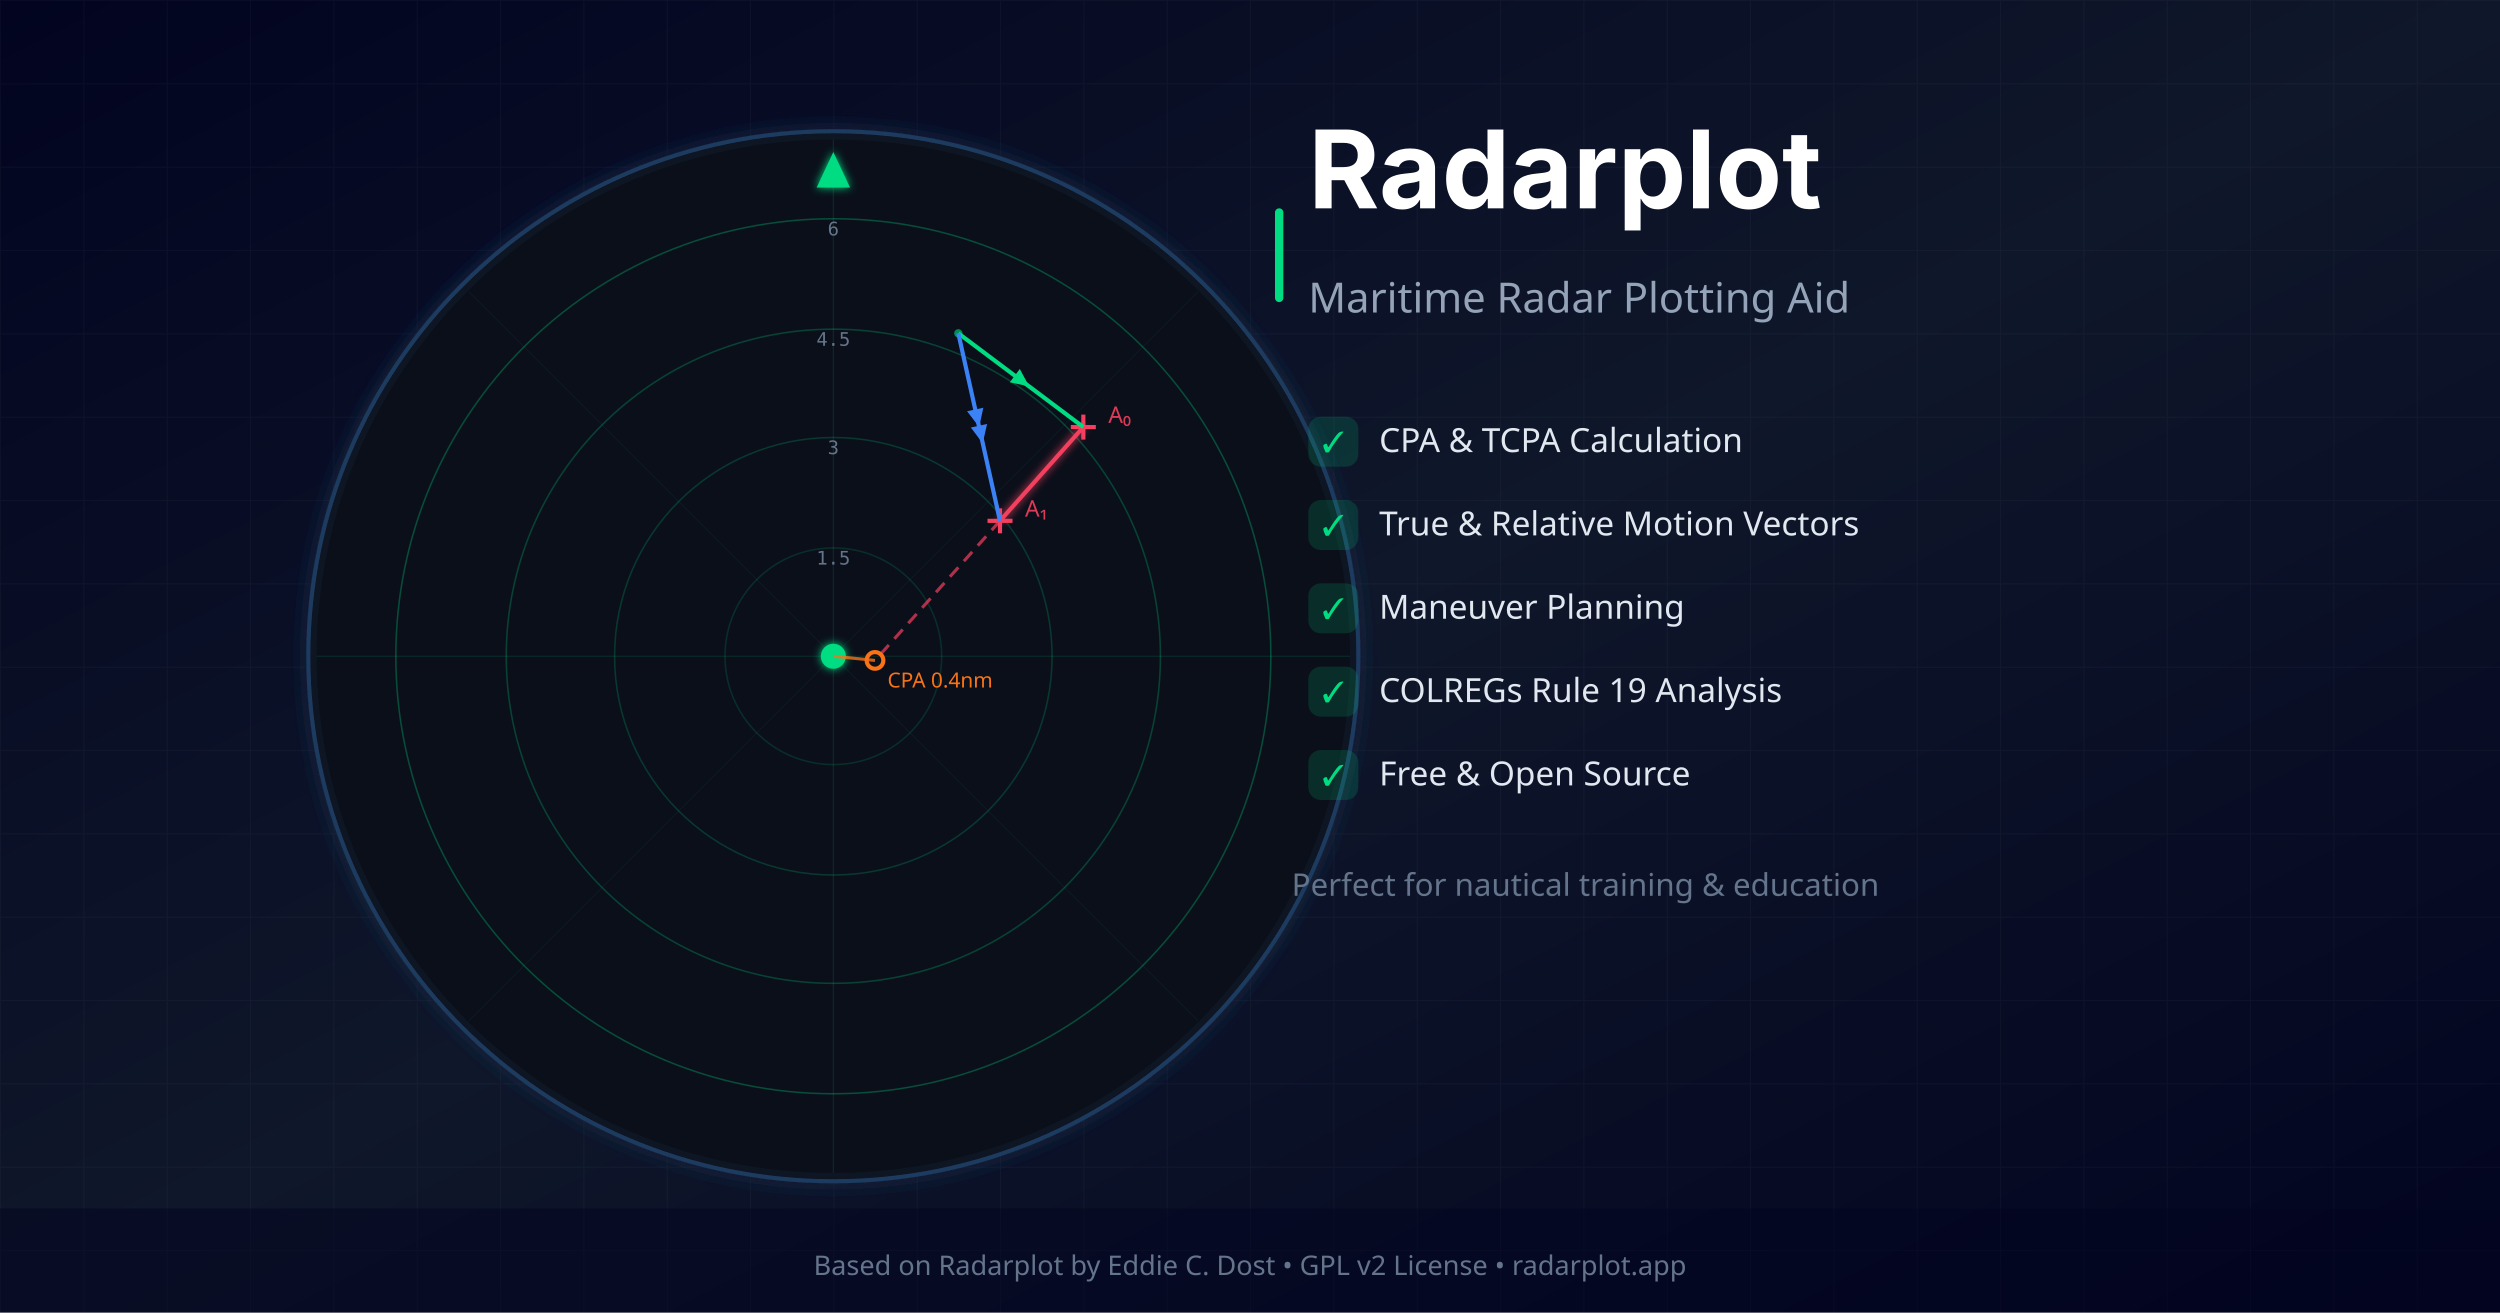
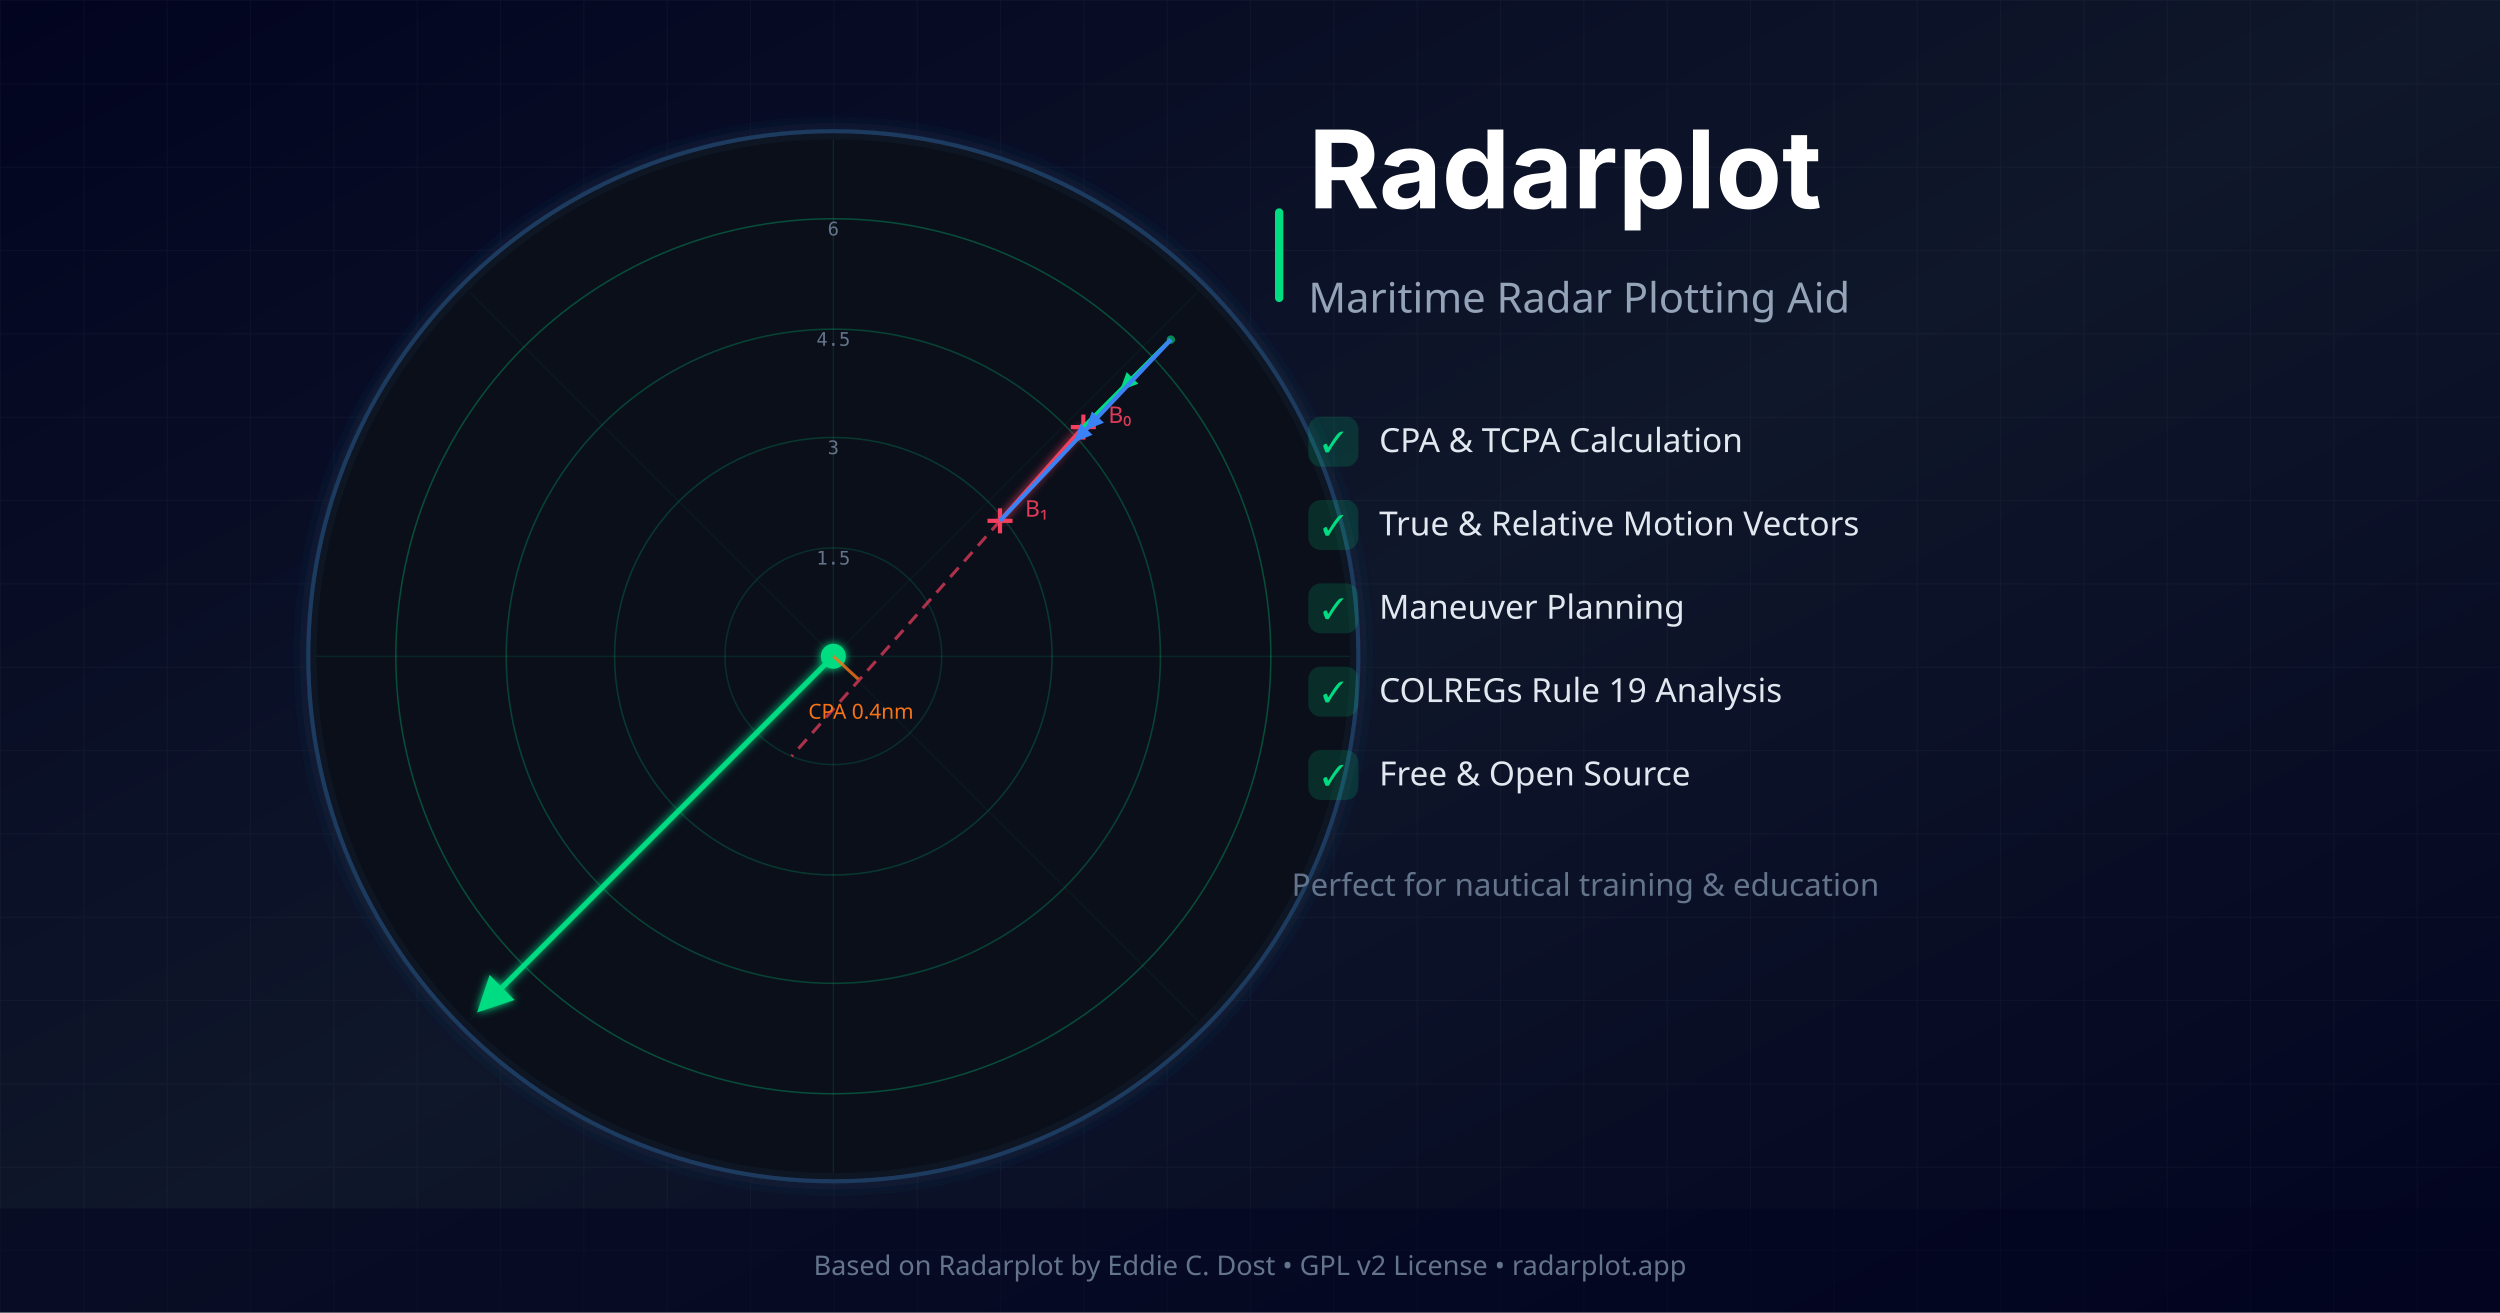
<svg xmlns="http://www.w3.org/2000/svg" viewBox="0 0 1200 630">
  <defs>
    <linearGradient id="bgGradient" x1="0%" y1="0%" x2="100%" y2="100%">
      <stop offset="0%" style="stop-color:#020420" />
      <stop offset="50%" style="stop-color:#0f172a" />
      <stop offset="100%" style="stop-color:#020420" />
    </linearGradient>
    <filter id="glow" x="-50%" y="-50%" width="200%" height="200%">
      <feGaussianBlur stdDeviation="2" result="coloredBlur" />
      <feMerge>
        <feMergeNode in="coloredBlur" />
        <feMergeNode in="SourceGraphic" />
      </feMerge>
    </filter>
    <filter id="softGlow" x="-50%" y="-50%" width="200%" height="200%">
      <feGaussianBlur stdDeviation="4" result="coloredBlur" />
      <feMerge>
        <feMergeNode in="coloredBlur" />
        <feMergeNode in="SourceGraphic" />
      </feMerge>
    </filter>
  </defs>
  <rect width="1200" height="630" fill="url(#bgGradient)" />
  <g opacity="0.03">
    <pattern id="grid" width="40" height="40" patternUnits="userSpaceOnUse">
      <path d="M 40 0 L 0 0 0 40" fill="none" stroke="#ffffff" stroke-width="1" />
    </pattern>
    <rect width="1200" height="630" fill="url(#grid)" />
  </g>
  <g transform="translate(140, 55)">
    <circle cx="260" cy="260" r="252" fill="#0c1222" stroke="#1e3a5f" stroke-width="2" filter="url(#softGlow)" />
    <circle cx="260" cy="260" r="248" fill="#0a0f1a" />
    <circle cx="260" cy="260" r="210" fill="none" stroke="#00dc82" stroke-width="0.75" opacity="0.3" />
    <circle cx="260" cy="260" r="157" fill="none" stroke="#00dc82" stroke-width="0.75" opacity="0.25" />
    <circle cx="260" cy="260" r="105" fill="none" stroke="#00dc82" stroke-width="0.75" opacity="0.2" />
    <circle cx="260" cy="260" r="52" fill="none" stroke="#00dc82" stroke-width="0.75" opacity="0.15" />
    <line x1="260" y1="12" x2="260" y2="508" stroke="#00dc82" stroke-width="0.5" opacity="0.15" />
    <line x1="12" y1="260" x2="508" y2="260" stroke="#00dc82" stroke-width="0.5" opacity="0.15" />
    <line x1="85" y1="85" x2="435" y2="435" stroke="#00dc82" stroke-width="0.3" opacity="0.1" />
    <line x1="435" y1="85" x2="85" y2="435" stroke="#00dc82" stroke-width="0.3" opacity="0.1" />
-     <line x1="260" y1="260" x2="260" y2="25" stroke="#00dc82" stroke-width="2.5" filter="url(#glow)" />
-     <polygon points="260,18 252,35 268,35" fill="#00dc82" filter="url(#glow)" />
+     <line x1="260" y1="260" x2="94" y2="426" stroke="#00dc82" stroke-width="2.5" filter="url(#glow)" />
+     <polygon points="89,431 107,425 95,413" fill="#00dc82" filter="url(#glow)" />
    <circle cx="260" cy="260" r="6" fill="#00dc82" filter="url(#glow)" />
    <g transform="translate(380, 150)">
      <line x1="-6" y1="0" x2="6" y2="0" stroke="#f43f5e" stroke-width="2" />
      <line x1="0" y1="-6" x2="0" y2="6" stroke="#f43f5e" stroke-width="2" />
    </g>
-     <text x="392" y="148" font-family="system-ui, sans-serif" font-size="11" fill="#f43f5e" opacity="0.9">A₀</text>
+     <text x="392" y="148" font-family="system-ui, sans-serif" font-size="11" fill="#f43f5e" opacity="0.9">B₀</text>
    <g transform="translate(340, 195)">
      <line x1="-6" y1="0" x2="6" y2="0" stroke="#f43f5e" stroke-width="2" />
      <line x1="0" y1="-6" x2="0" y2="6" stroke="#f43f5e" stroke-width="2" />
    </g>
-     <text x="352" y="193" font-family="system-ui, sans-serif" font-size="11" fill="#f43f5e" opacity="0.9">A₁</text>
+     <text x="352" y="193" font-family="system-ui, sans-serif" font-size="11" fill="#f43f5e" opacity="0.9">B₁</text>
    <line x1="380" y1="150" x2="340" y2="195" stroke="#f43f5e" stroke-width="2" filter="url(#glow)" />
-     <line x1="340" y1="195" x2="280" y2="262" stroke="#f43f5e" stroke-width="1.5" stroke-dasharray="6,4" opacity="0.7" />
-     <circle cx="320" cy="105" r="2" fill="#00dc82" opacity="0.6" />
-     <line x1="320" y1="105" x2="380" y2="150" stroke="#00dc82" stroke-width="2" />
-     <polygon points="344.7,128.5 354,130.5 349.5,122.1" fill="#00dc82" />
-     <line x1="320" y1="105" x2="340" y2="195" stroke="#3b82f6" stroke-width="2" />
-     <polygon points="326,150.2 331.7,157.8 333.8,148.5" fill="#3b82f6" />
-     <polygon points="324.2,142.4 330,150 332,140.7" fill="#3b82f6" />
-     <circle cx="280" cy="262" r="4" fill="none" stroke="#f97316" stroke-width="2" />
-     <line x1="260" y1="260" x2="280" y2="262" stroke="#f97316" stroke-width="1.5" opacity="0.8" />
-     <text x="286" y="275" font-family="system-ui, sans-serif" font-size="10" fill="#f97316">CPA 0.4nm</text>
+     <line x1="340" y1="195" x2="240" y2="308" stroke="#f43f5e" stroke-width="1.5" stroke-dasharray="6,4" opacity="0.7" />
+     <circle cx="422" cy="108" r="2" fill="#00dc82" opacity="0.6" />
+     <line x1="422" y1="108" x2="380" y2="150" stroke="#00dc82" stroke-width="2" />
+     <polygon points="400.8,123.6 397.5,132.5 406.4,129.2" fill="#00dc82" />
+     <line x1="422" y1="108" x2="340" y2="195" stroke="#3b82f6" stroke-width="2" />
+     <polygon points="378.6,148.3 375.5,157.3 384.4,153.7" fill="#3b82f6" />
+     <polygon points="384.1,142.5 381,151.5 389.9,147.9" fill="#3b82f6" />
+     <line x1="260" y1="260" x2="272" y2="271" stroke="#f97316" stroke-width="1.5" opacity="0.8" />
+     <text x="248" y="290" font-family="system-ui, sans-serif" font-size="10" fill="#f97316">CPA 0.4nm</text>
    <text x="260" y="58" text-anchor="middle" font-family="ui-monospace, monospace" font-size="9" fill="#64748b">6</text>
    <text x="260" y="111" text-anchor="middle" font-family="ui-monospace, monospace" font-size="9" fill="#64748b">4.5</text>
    <text x="260" y="163" text-anchor="middle" font-family="ui-monospace, monospace" font-size="9" fill="#64748b">3</text>
    <text x="260" y="216" text-anchor="middle" font-family="ui-monospace, monospace" font-size="9" fill="#64748b">1.5</text>
  </g>
  <g transform="translate(620, 100)">
    <rect x="-8" y="0" width="4" height="45" rx="2" fill="#00dc82" />
    <text x="8" font-family="system-ui, -apple-system, sans-serif" font-size="52" font-weight="700" fill="#ffffff">
      Radarplot
    </text>
    <text x="8" y="50" font-family="system-ui, sans-serif" font-size="20" fill="#94a3b8">
      Maritime Radar Plotting Aid
    </text>
    <g transform="translate(8, 100)">
      <g transform="translate(0, 0)">
        <rect width="24" height="24" rx="6" fill="#00dc82" opacity="0.15" />
        <text x="12" y="17" text-anchor="middle" font-size="14" fill="#00dc82">✓</text>
        <text x="34" y="17" font-family="system-ui, sans-serif" font-size="16" fill="#e2e8f0">CPA &amp; TCPA Calculation</text>
      </g>
      <g transform="translate(0, 40)">
        <rect width="24" height="24" rx="6" fill="#00dc82" opacity="0.15" />
        <text x="12" y="17" text-anchor="middle" font-size="14" fill="#00dc82">✓</text>
        <text x="34" y="17" font-family="system-ui, sans-serif" font-size="16" fill="#e2e8f0">True &amp; Relative Motion Vectors</text>
      </g>
      <g transform="translate(0, 80)">
        <rect width="24" height="24" rx="6" fill="#00dc82" opacity="0.15" />
        <text x="12" y="17" text-anchor="middle" font-size="14" fill="#00dc82">✓</text>
        <text x="34" y="17" font-family="system-ui, sans-serif" font-size="16" fill="#e2e8f0">Maneuver Planning</text>
      </g>
      <g transform="translate(0, 120)">
        <rect width="24" height="24" rx="6" fill="#00dc82" opacity="0.15" />
        <text x="12" y="17" text-anchor="middle" font-size="14" fill="#00dc82">✓</text>
        <text x="34" y="17" font-family="system-ui, sans-serif" font-size="16" fill="#e2e8f0">COLREGs Rule 19 Analysis</text>
      </g>
      <g transform="translate(0, 160)">
        <rect width="24" height="24" rx="6" fill="#00dc82" opacity="0.15" />
        <text x="12" y="17" text-anchor="middle" font-size="14" fill="#00dc82">✓</text>
        <text x="34" y="17" font-family="system-ui, sans-serif" font-size="16" fill="#e2e8f0">Free &amp; Open Source</text>
      </g>
    </g>
    <text y="330" font-family="system-ui, sans-serif" font-size="15" fill="#64748b">
      Perfect for nautical training &amp; education
    </text>
  </g>
  <g transform="translate(0, 580)">
    <rect width="1200" height="50" fill="#020420" opacity="0.5" />
    <text x="600" y="32" text-anchor="middle" font-family="system-ui, sans-serif" font-size="13" fill="#64748b">
      Based on Radarplot by Eddie C. Dost • GPL v2 License • radarplot.app
    </text>
  </g>
</svg>
